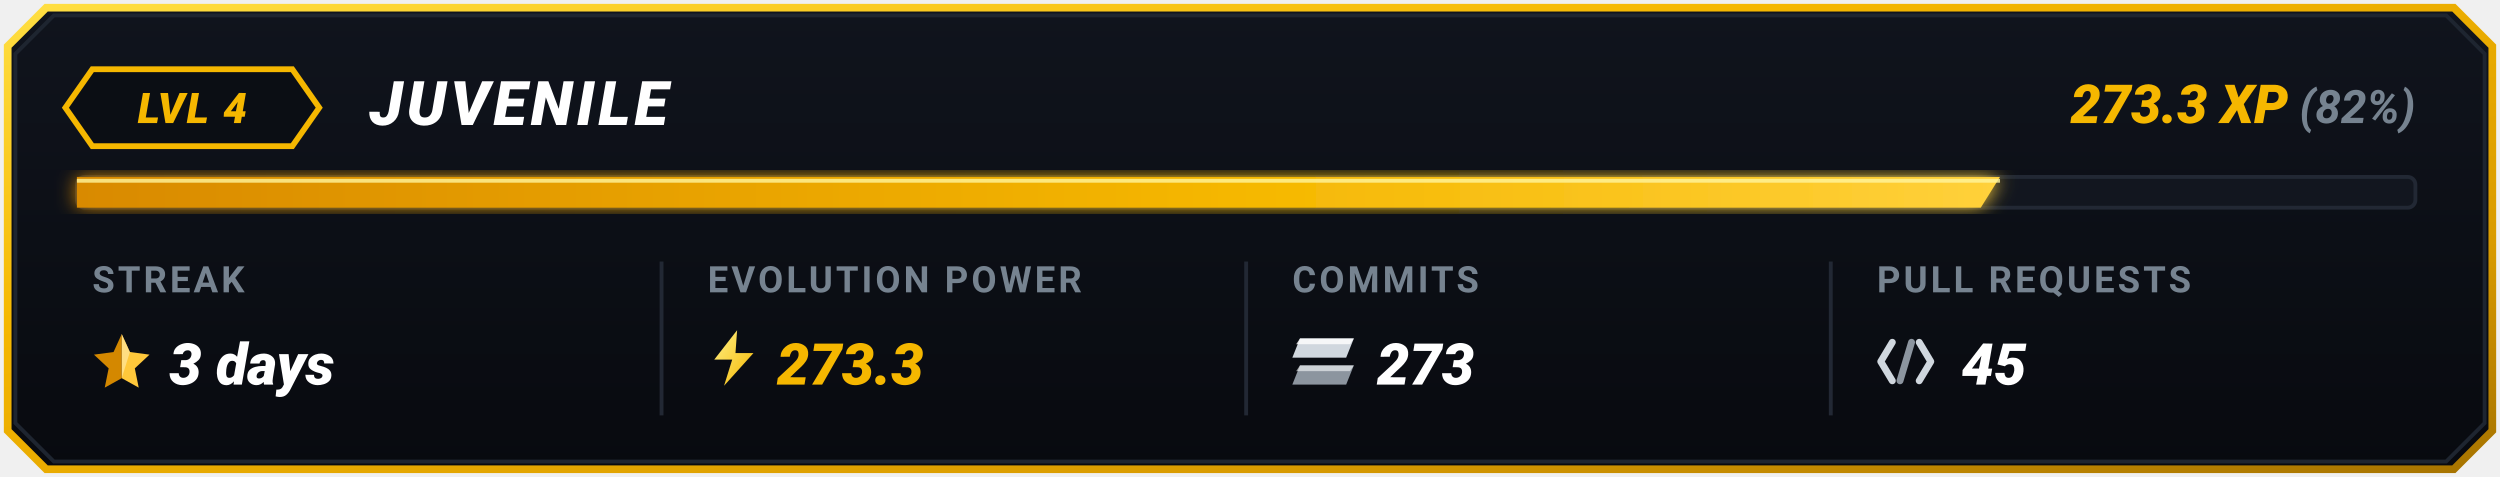
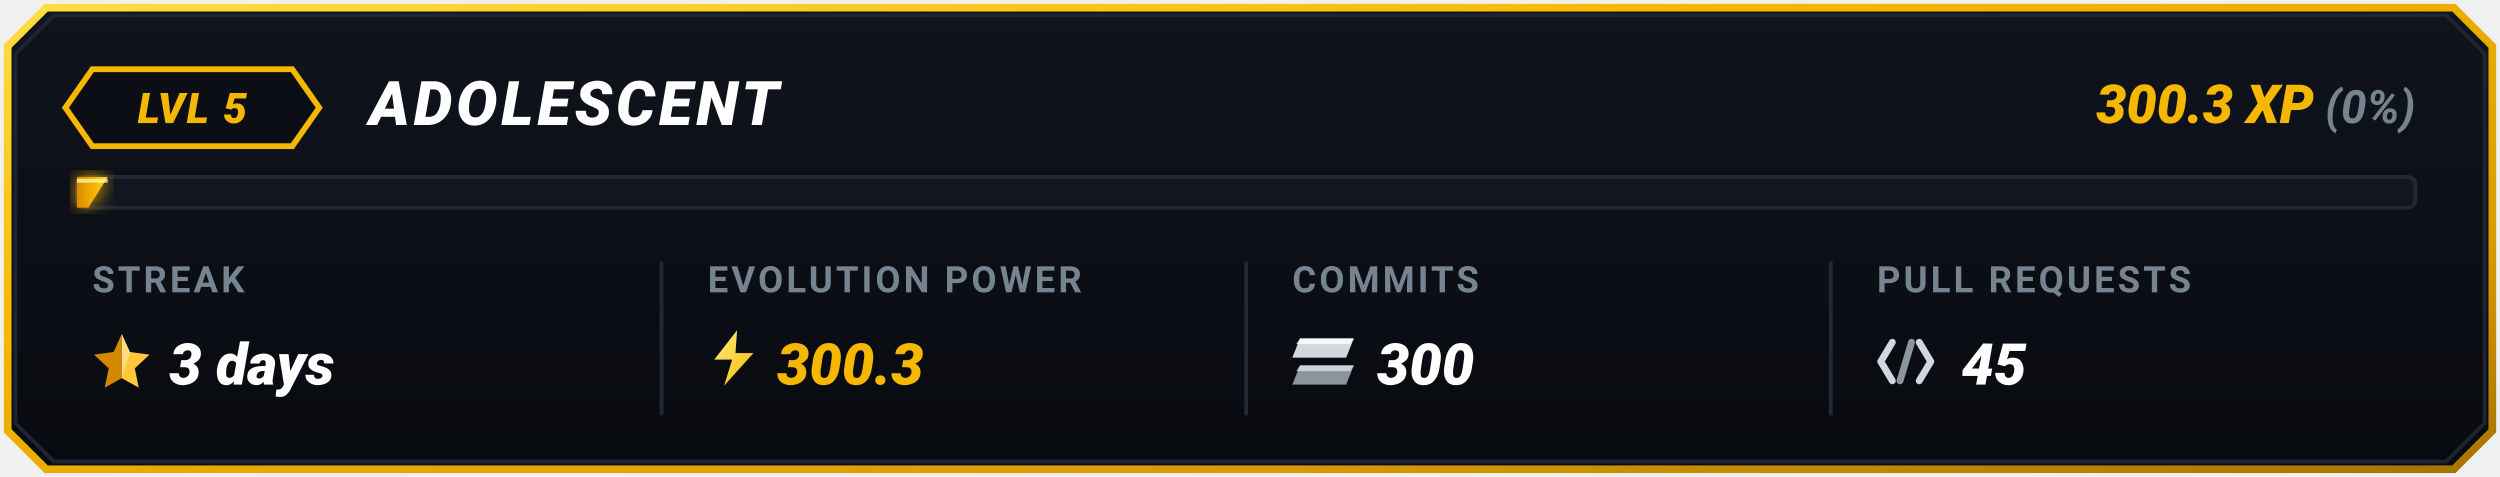
<svg xmlns="http://www.w3.org/2000/svg" viewBox="0 0 650 124" width="650" height="124">
  <defs>
    <linearGradient id="goldBorder" x1="0%" y1="0%" x2="100%" y2="100%">
      <stop offset="0%" stop-color="#FFDF43" />
      <stop offset="35%" stop-color="#F5B700" />
      <stop offset="75%" stop-color="#D99B00" />
      <stop offset="100%" stop-color="#A67300" />
    </linearGradient>
    <linearGradient id="cardBg" x1="0%" y1="0%" x2="0%" y2="100%">
      <stop offset="0%" stop-color="#10141D" />
      <stop offset="100%" stop-color="#080A0F" />
    </linearGradient>
    <linearGradient id="barGrad" x1="0%" y1="0%" x2="100%" y2="0%">
      <stop offset="0%" stop-color="#D98A00" />
      <stop offset="60%" stop-color="#F5B700" />
      <stop offset="100%" stop-color="#FFD13B" />
    </linearGradient>
    <linearGradient id="boltGrad" x1="0%" y1="0%" x2="100%" y2="100%">
      <stop offset="0%" stop-color="#FFF085" />
      <stop offset="100%" stop-color="#F5B700" />
    </linearGradient>
    <filter id="softGlow" x="-20%" y="-20%" width="140%" height="140%">
      <feGaussianBlur stdDeviation="2.5" result="blur" />
      <feComposite in="SourceGraphic" in2="blur" operator="over" />
    </filter>
  </defs>
  <path d="M 12,2 L 638,2 L 648,12 L 648,112 L 638,122 L 12,122 L 2,112 L 2,12 Z" fill="url(#cardBg)" stroke="url(#goldBorder)" stroke-width="2" />
  <path d="M 14,4 L 636,4 L 646,14 L 646,110 L 636,120 L 14,120 L 4,110 L 4,14 Z" fill="none" stroke="#1E2530" stroke-width="1" />
  <g id="topRow">
    <polygon points="24,18 76,18 83,28 76,38 24,38 17,28" fill="#0B0E14" stroke="#F5B700" stroke-width="1.5" />
-     <text x="50" y="32" fill="#F5B700" font-family="-apple-system, BlinkMacSystemFont, 'Segoe UI', Roboto, 'Montserrat', sans-serif" font-size="11" font-weight="900" font-style="italic" text-anchor="middle" letter-spacing="0.5">LVL 4</text>
-     <text x="96" y="32.5" fill="#FFFFFF" font-family="-apple-system, BlinkMacSystemFont, 'Segoe UI', Roboto, 'Montserrat', sans-serif" font-size="16" font-weight="900" font-style="italic" letter-spacing="1">JUVENILE</text>
+     <text x="50" y="32" fill="#F5B700" font-family="-apple-system, BlinkMacSystemFont, 'Segoe UI', Roboto, 'Montserrat', sans-serif" font-size="11" font-weight="900" font-style="italic" text-anchor="middle" letter-spacing="0.5">LVL 5</text>
+     <text x="96" y="32.5" fill="#FFFFFF" font-family="-apple-system, BlinkMacSystemFont, 'Segoe UI', Roboto, 'Montserrat', sans-serif" font-size="16" font-weight="900" font-style="italic" letter-spacing="1">ADOLESCENT</text>
    <text x="628" y="32" text-anchor="end" font-family="-apple-system, BlinkMacSystemFont, 'Segoe UI', Roboto, 'Montserrat', sans-serif">
-       <tspan fill="#F5B700" font-size="14" font-weight="900" font-style="italic">273.3 XP</tspan>
-       <tspan fill="#768390" font-size="12" font-weight="700" font-style="italic"> (82%)</tspan>
+       <tspan fill="#F5B700" font-size="14" font-weight="900" font-style="italic">300.3 XP</tspan>
+       <tspan fill="#768390" font-size="12" font-weight="700" font-style="italic"> (0%)</tspan>
    </text>
  </g>
  <g id="progressBar">
    <rect x="20" y="46" width="608" height="8" rx="2" fill="#12161F" stroke="#222834" stroke-width="1" />
-     <polygon points="20,46 520,46 515,54 20,54" fill="url(#barGrad)" filter="url(#softGlow)" />
-     <line x1="20" y1="47" x2="520" y2="47" stroke="#FFF59D" stroke-width="1" stroke-opacity="0.8" />
+     <polygon points="20,46 28,46 23,54 20,54" fill="url(#barGrad)" filter="url(#softGlow)" />
+     <line x1="20" y1="47" x2="28" y2="47" stroke="#FFF59D" stroke-width="1" stroke-opacity="0.8" />
  </g>
  <line x1="172" y1="68" x2="172" y2="108" stroke="#222834" stroke-width="1" />
  <line x1="324" y1="68" x2="324" y2="108" stroke="#222834" stroke-width="1" />
  <line x1="476" y1="68" x2="476" y2="108" stroke="#222834" stroke-width="1" />
  <g id="colStreak">
    <text x="24" y="76" fill="#768390" font-family="-apple-system, BlinkMacSystemFont, 'Segoe UI', Roboto, sans-serif" font-size="9.5" font-weight="700" letter-spacing="0.8">STREAK</text>
    <g transform="translate(24, 86) scale(0.85)">
      <polygon points="9,1 11.5,6.5 17.5,7.3 13,11.5 14.2,17.4 9,14.5" fill="#FFC83B" />
      <polygon points="9,1 6.5,6.5 0.5,7.3 5,11.5 3.8,17.4 9,14.5" fill="#D48800" />
      <polygon points="9,1 11.5,6.5 9,14.5" fill="#FFEAA7" opacity="0.65" />
    </g>
    <text x="44" y="100" fill="#FFFFFF" font-family="-apple-system, BlinkMacSystemFont, 'Segoe UI', Roboto, sans-serif" font-size="15" font-weight="900" font-style="italic">3 days</text>
  </g>
  <g id="colEvolutionPower">
    <text x="184" y="76" fill="#768390" font-family="-apple-system, BlinkMacSystemFont, 'Segoe UI', Roboto, sans-serif" font-size="9.5" font-weight="700" letter-spacing="0.8">EVOLUTION POWER</text>
    <g transform="translate(184, 85) scale(0.85)">
      <polygon points="9,1 2,10 7.5,10 5,18 14,8 8.5,8" fill="url(#boltGrad)" />
    </g>
-     <text x="202" y="100" fill="#F5B700" font-family="-apple-system, BlinkMacSystemFont, 'Segoe UI', Roboto, sans-serif" font-size="15" font-weight="900" font-style="italic">273.3</text>
+     <text x="202" y="100" fill="#F5B700" font-family="-apple-system, BlinkMacSystemFont, 'Segoe UI', Roboto, sans-serif" font-size="15" font-weight="900" font-style="italic">300.3</text>
  </g>
  <g id="colCommits">
    <text x="336" y="76" fill="#768390" font-family="-apple-system, BlinkMacSystemFont, 'Segoe UI', Roboto, sans-serif" font-size="9.5" font-weight="700" letter-spacing="0.8">COMMITS</text>
    <g transform="translate(336, 88)">
      <polygon points="2,0 16,0 14,5 0,5" fill="#D0D7DE" />
      <polygon points="2,0 16,0 15,1.5 1,1.5" fill="#FFFFFF" opacity="0.8" />
      <polygon points="2,7 16,7 14,12 0,12" fill="#8C959F" />
      <polygon points="2,7 16,7 15,8.5 1,8.5" fill="#F6F8FA" opacity="0.6" />
    </g>
-     <text x="358" y="100" fill="#FFFFFF" font-family="-apple-system, BlinkMacSystemFont, 'Segoe UI', Roboto, sans-serif" font-size="15" font-weight="900" font-style="italic">273</text>
+     <text x="358" y="100" fill="#FFFFFF" font-family="-apple-system, BlinkMacSystemFont, 'Segoe UI', Roboto, sans-serif" font-size="15" font-weight="900" font-style="italic">300</text>
  </g>
  <g id="colPullRequests">
    <text x="488" y="76" fill="#768390" font-family="-apple-system, BlinkMacSystemFont, 'Segoe UI', Roboto, sans-serif" font-size="9.5" font-weight="700" letter-spacing="0.8">PULL REQUESTS</text>
    <g transform="translate(488, 87)">
      <path d="M 4,2 L 1,7 L 4,12" fill="none" stroke="#D0D7DE" stroke-width="1.8" stroke-linecap="round" stroke-linejoin="round" />
      <line x1="9" y1="2" x2="6" y2="12" stroke="#8C959F" stroke-width="1.8" stroke-linecap="round" />
      <path d="M 11,2 L 14,7 L 11,12" fill="none" stroke="#D0D7DE" stroke-width="1.8" stroke-linecap="round" stroke-linejoin="round" />
    </g>
    <text x="510" y="100" fill="#FFFFFF" font-family="-apple-system, BlinkMacSystemFont, 'Segoe UI', Roboto, sans-serif" font-size="15" font-weight="900" font-style="italic">45</text>
  </g>
</svg>
